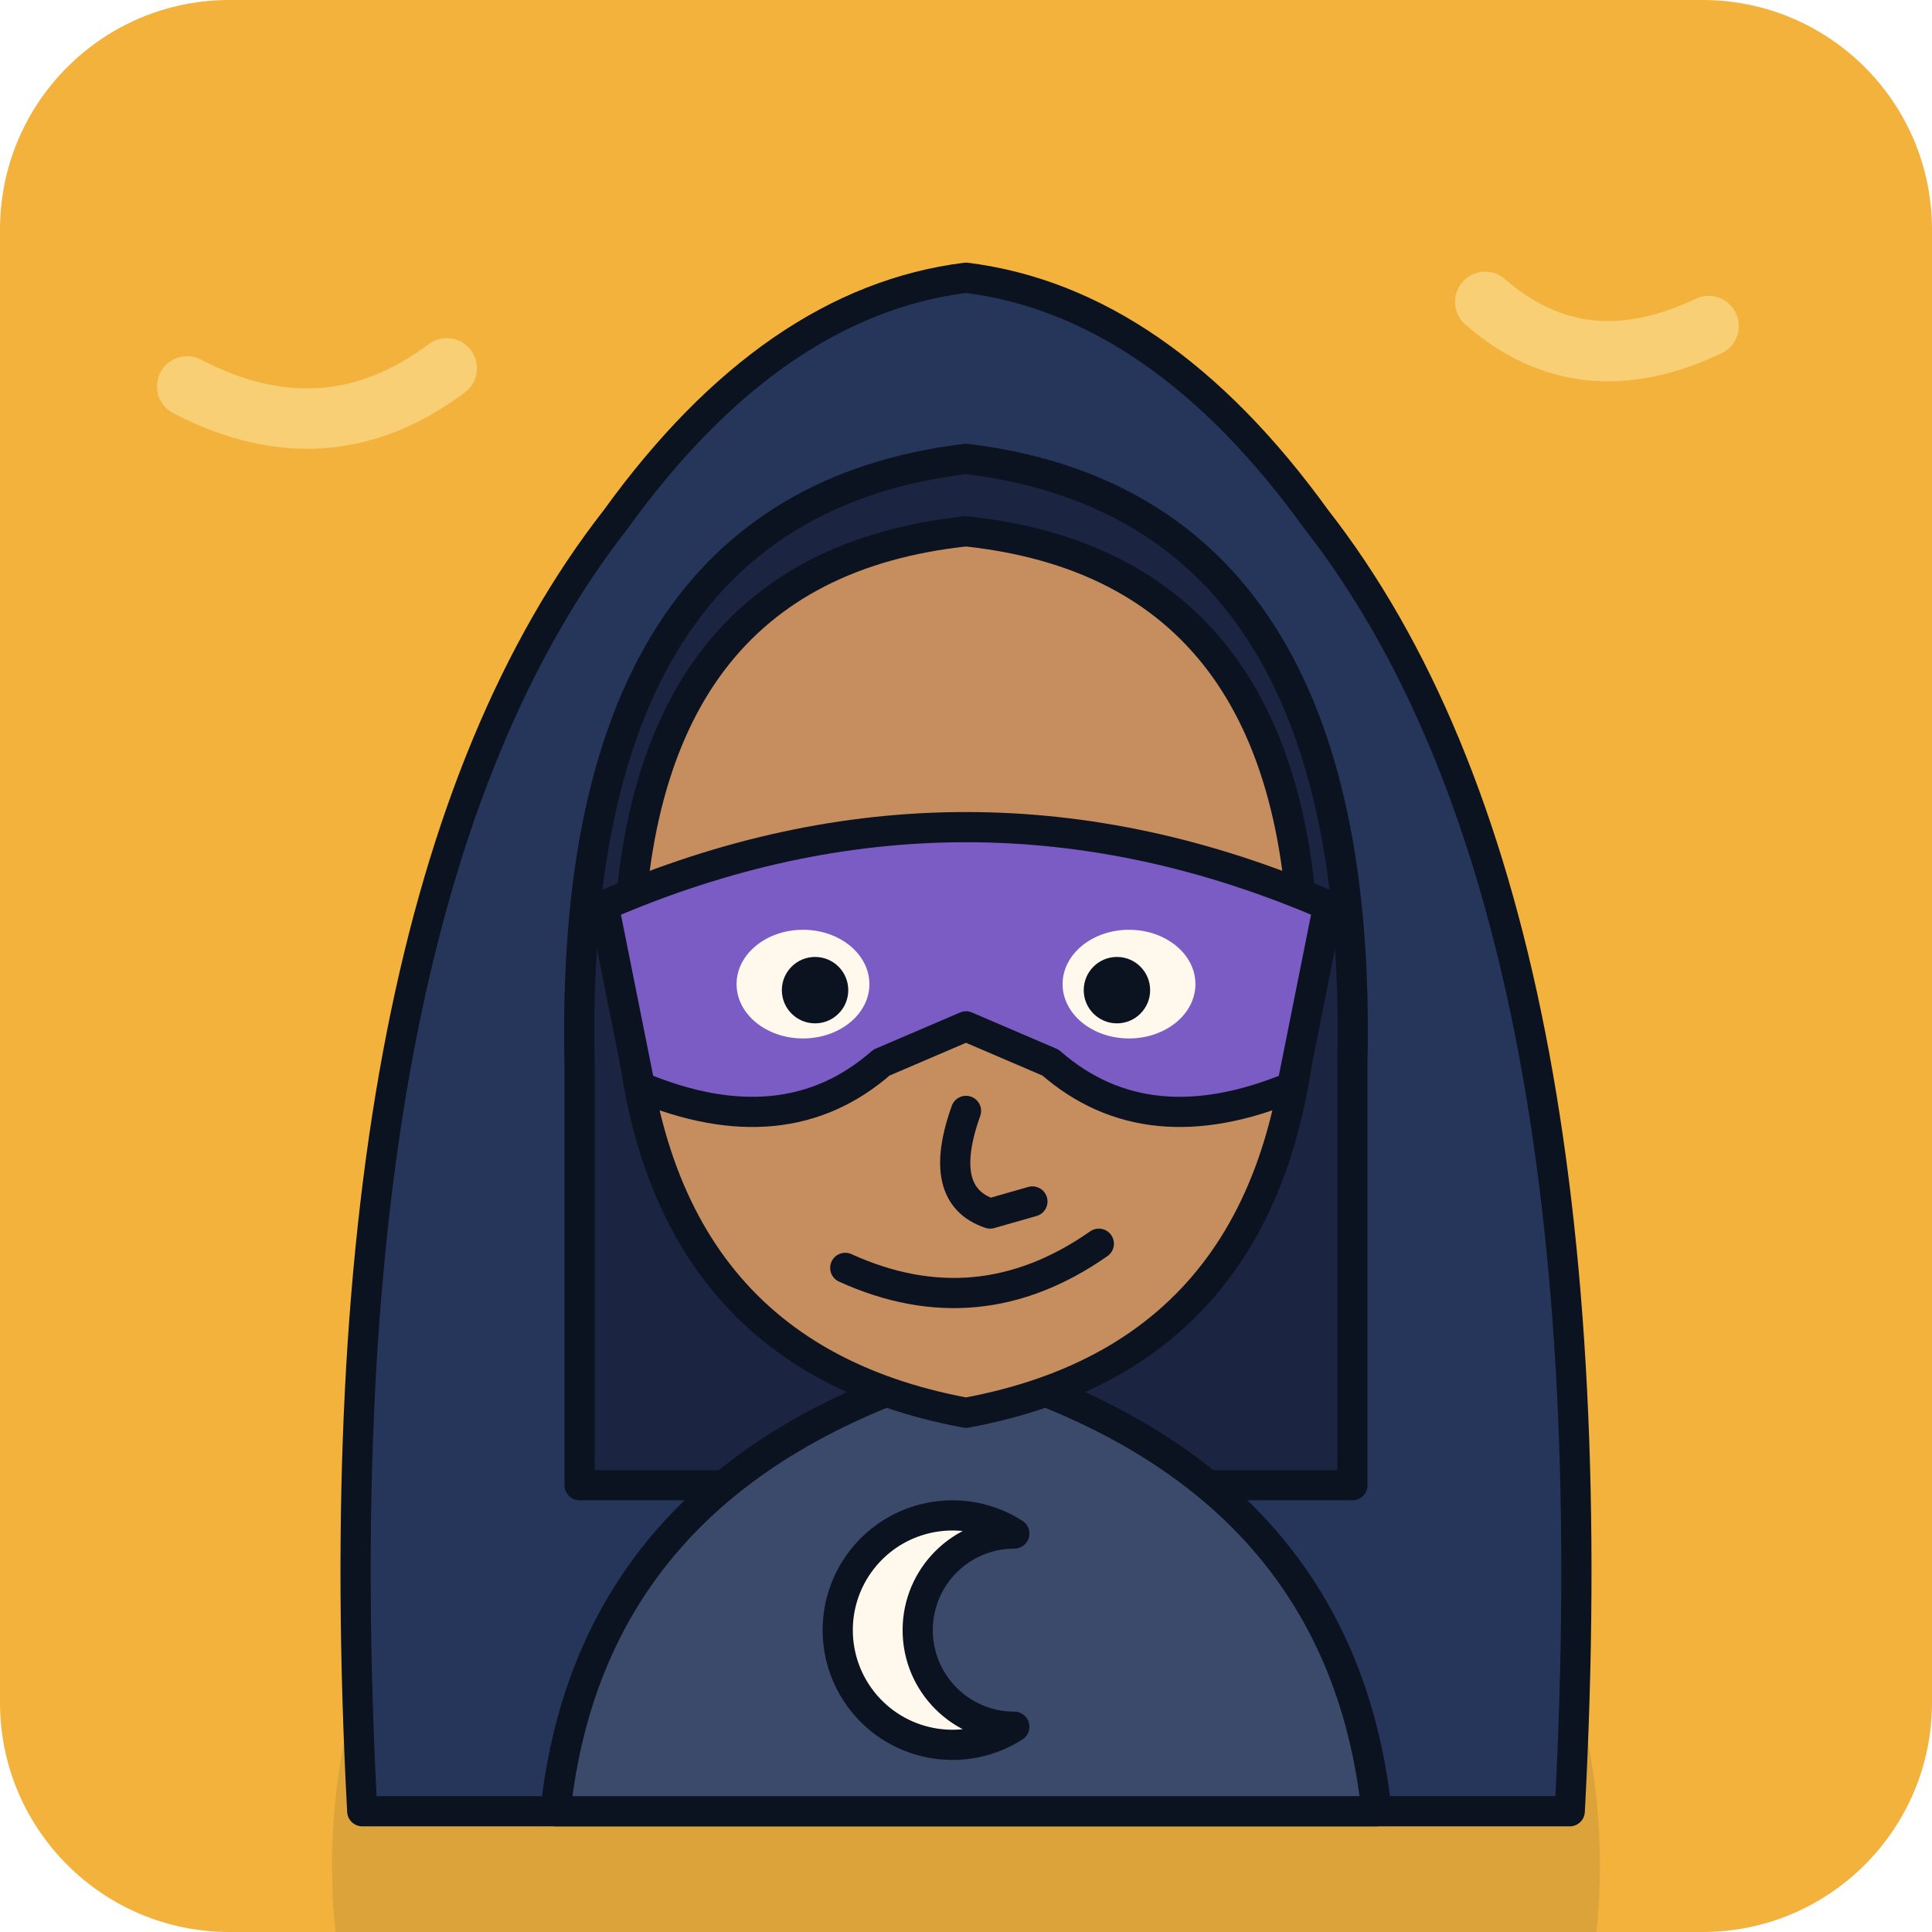
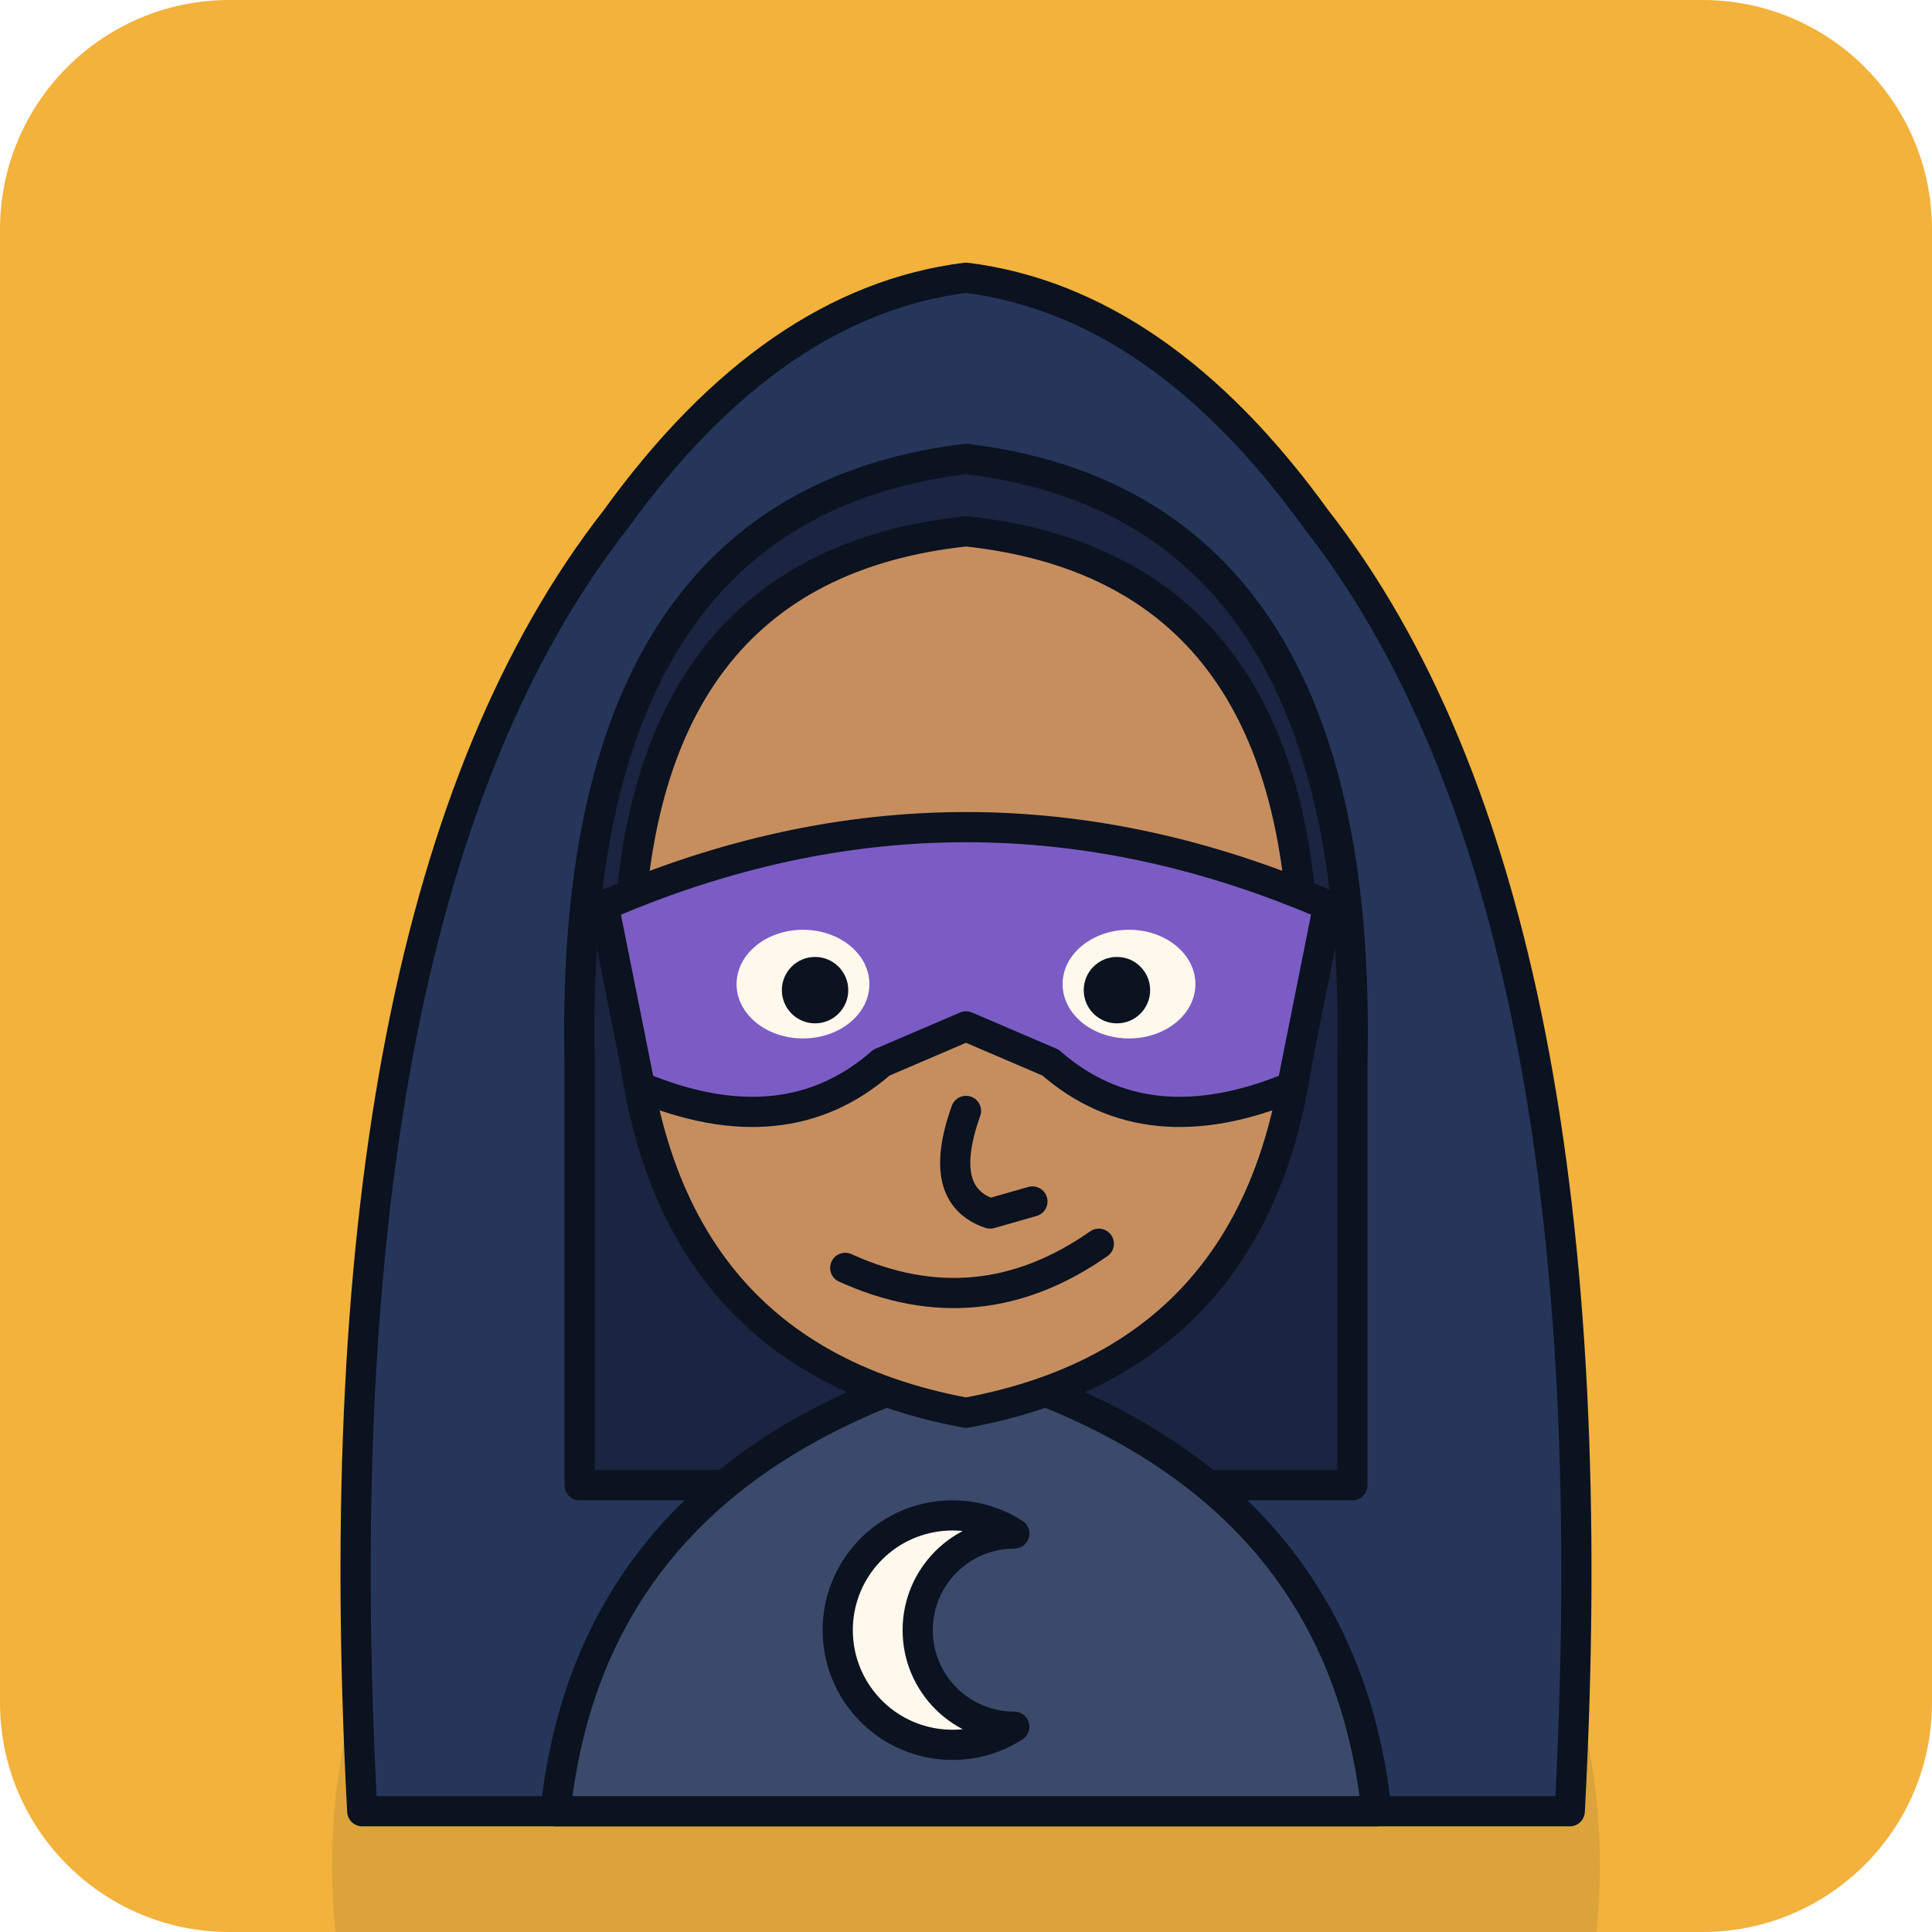
<svg xmlns="http://www.w3.org/2000/svg" width="320" height="320" viewBox="0 0 320 320" role="img" aria-label="Kukuletalı maskeli gece bekçisi avatarı">
  <rect width="320" height="320" rx="38" fill="#f2b23c" />
  <circle cx="160" cy="309" r="105" fill="#0b1220" opacity=".1" />
-   <path d="M31 64q23 12 43-3M246 50q16 14 37 4" fill="none" stroke="#fff1b8" stroke-width="10" stroke-linecap="round" opacity=".45" />
  <path d="M60 300q-8-150 42-214 26-36 58-40 32 4 58 40 50 64 42 214Z" fill="#26365a" stroke="#0b1220" stroke-width="5" stroke-linecap="round" stroke-linejoin="round" />
  <path d="M96 176q-2-92 64-100 66 8 64 100v70H96Z" fill="#1b2440" stroke="#0b1220" stroke-width="5" stroke-linecap="round" stroke-linejoin="round" />
  <path d="M92 300q6-56 68-74 62 18 68 74Z" fill="#3b4a6b" stroke="#0b1220" stroke-width="5" stroke-linecap="round" stroke-linejoin="round" />
  <path d="M168 254a19 19 0 1 0 0 32 15 15 0 1 1 0-32Z" fill="#fff8ec" stroke="#0b1220" stroke-width="5" stroke-linecap="round" stroke-linejoin="round" />
  <path d="M104 162q0-68 56-74 56 6 56 74-2 62-56 72-54-10-56-72Z" fill="#c68e5f" stroke="#0b1220" stroke-width="5" stroke-linecap="round" stroke-linejoin="round" />
  <path d="M100 150q60-26 120 0l-6 30q-24 10-40-4l-14-6-14 6q-16 14-40 4Z" fill="#7b5cc4" stroke="#0b1220" stroke-width="5" stroke-linecap="round" stroke-linejoin="round" />
  <ellipse cx="133" cy="163" rx="11" ry="9" fill="#fff8ec" />
  <circle cx="135" cy="164" r="5.5" fill="#0b1220" />
  <ellipse cx="187" cy="163" rx="11" ry="9" fill="#fff8ec" />
  <circle cx="185" cy="164" r="5.5" fill="#0b1220" />
  <path d="M160 184q-5 14 4 17l7-2" fill="none" stroke="#0b1220" stroke-width="5" stroke-linecap="round" stroke-linejoin="round" />
  <path d="M140 210q22 10 42-4" fill="none" stroke="#0b1220" stroke-width="5" stroke-linecap="round" stroke-linejoin="round" />
</svg>
